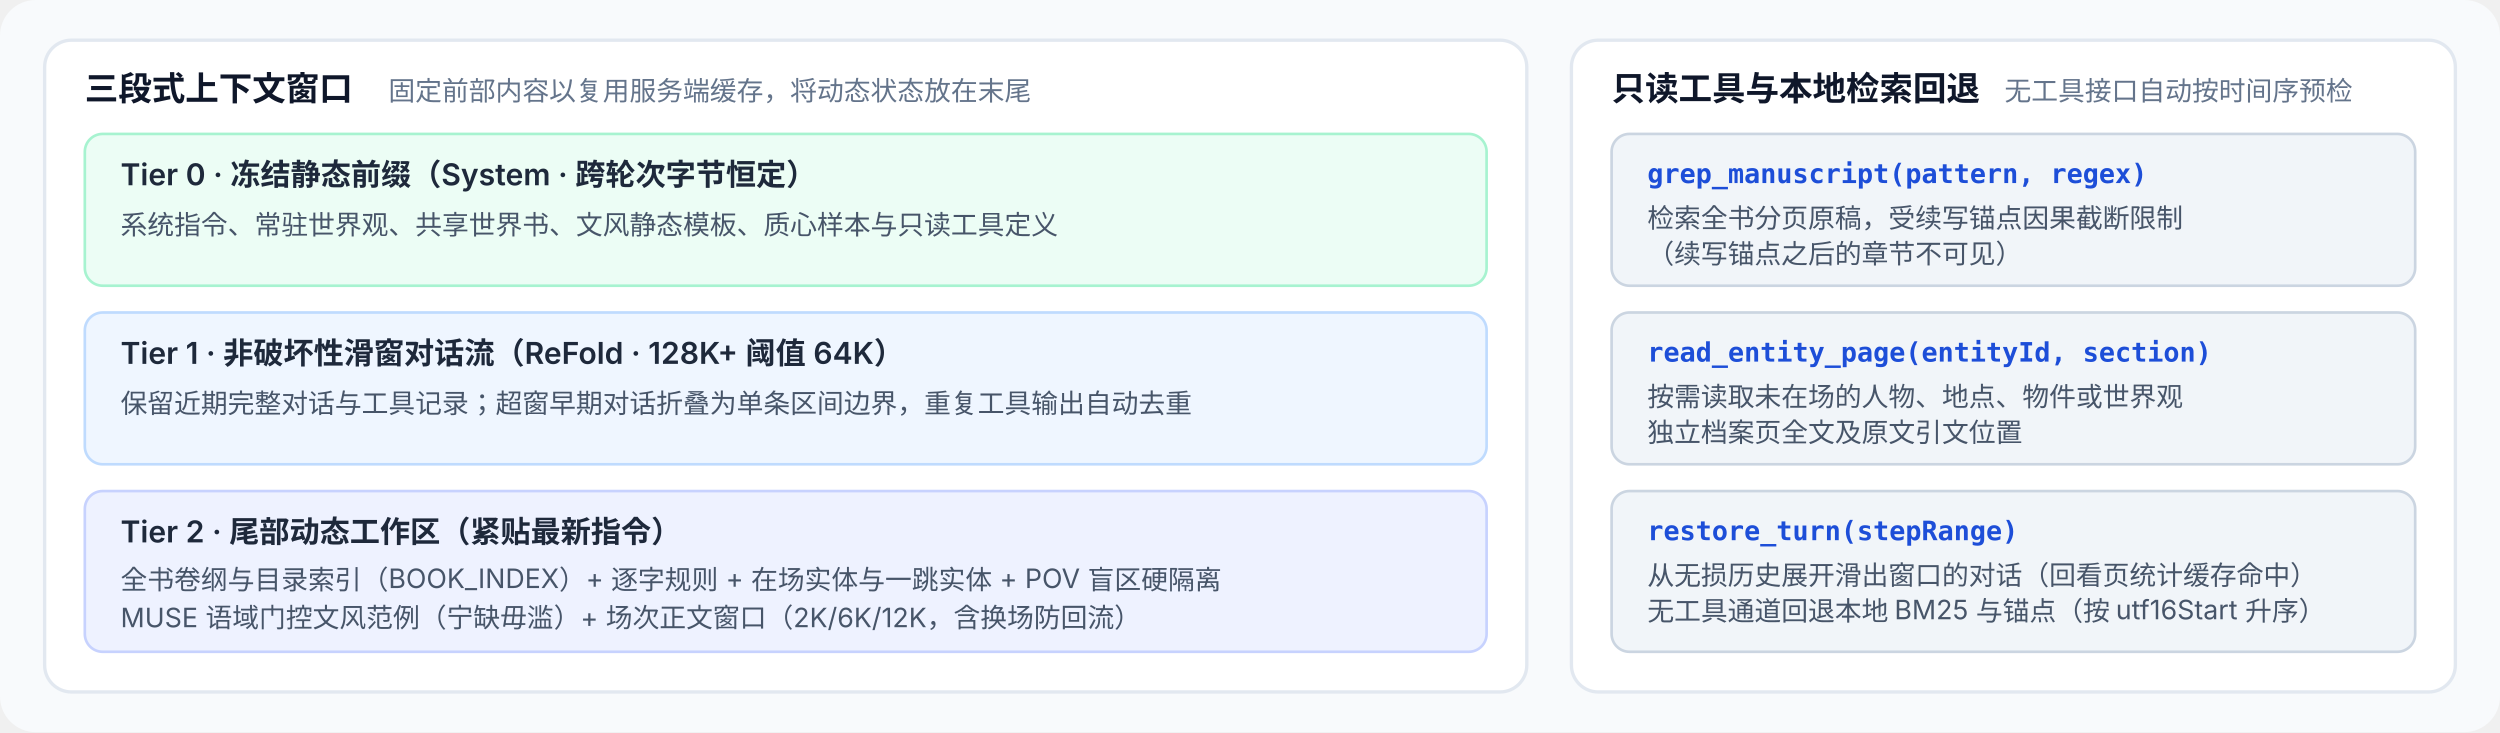
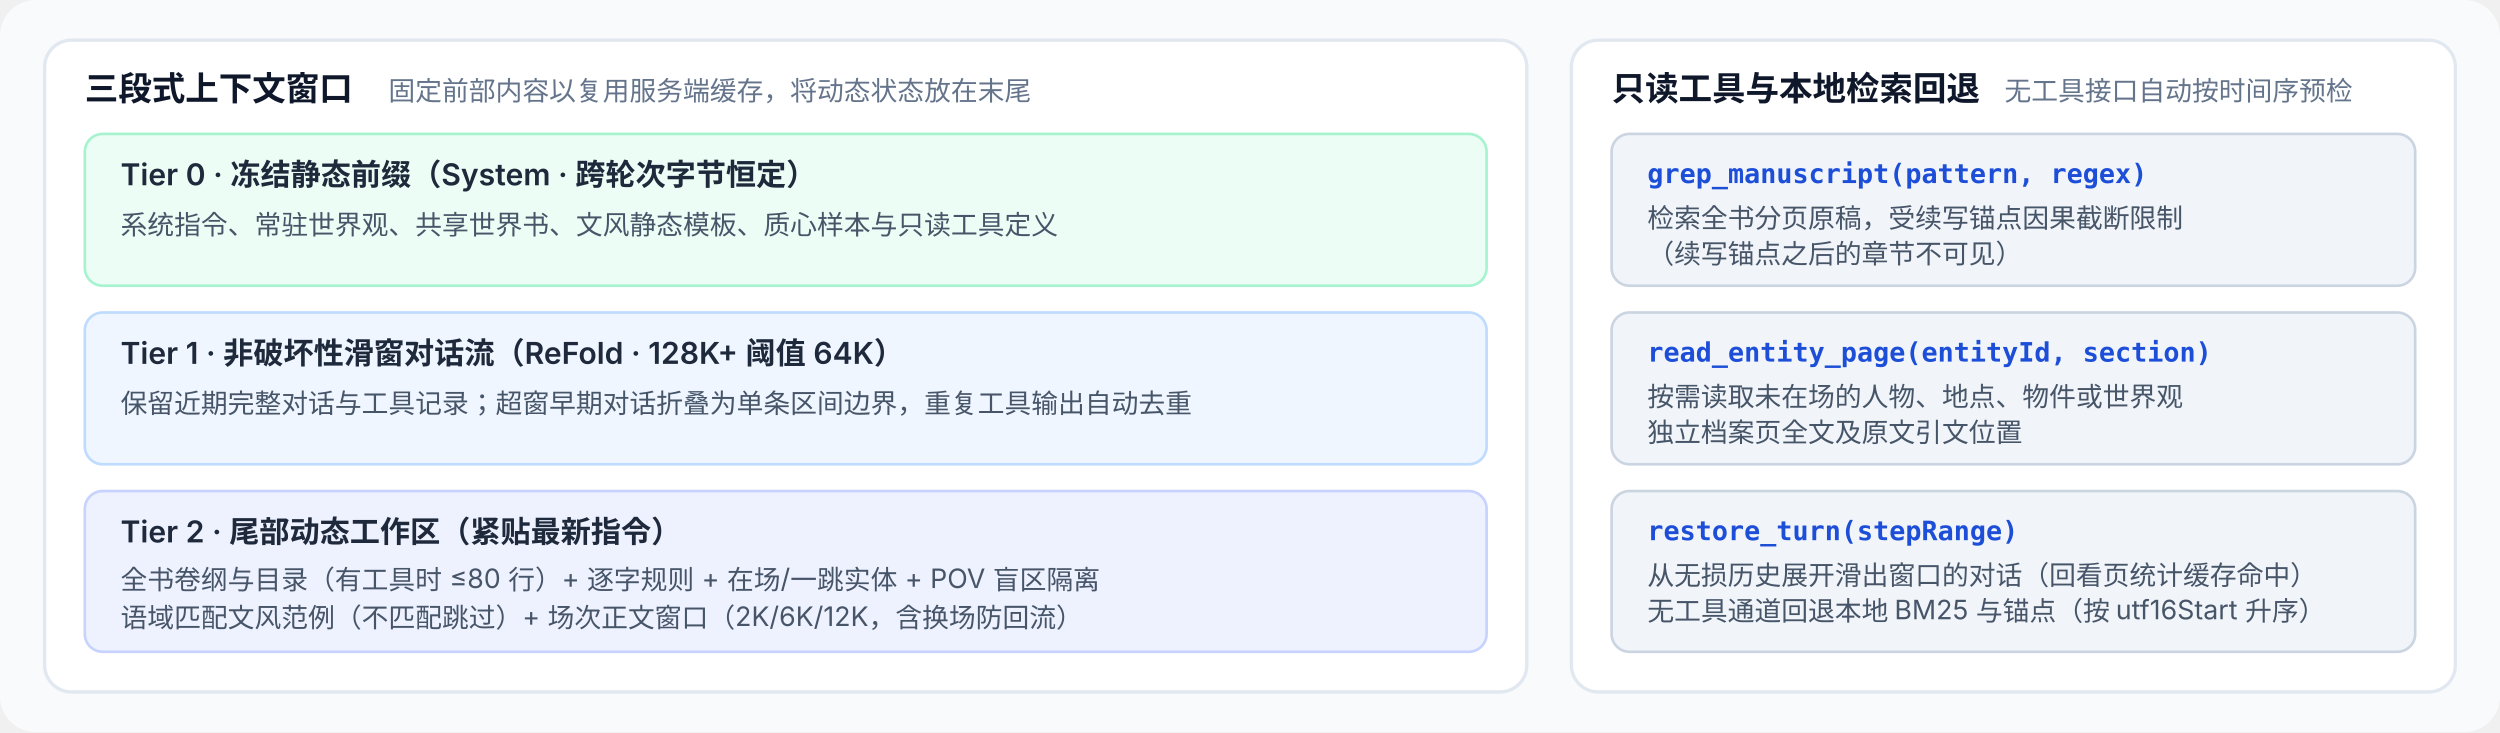
<svg xmlns="http://www.w3.org/2000/svg" viewBox="0 0 1120 328" width="100%" height="100%">
  <defs>
    <style>
      .bg { fill: #F8FAFC; }
      .panel { fill: #FFFFFF; stroke: #E2E8F0; stroke-width: 1.5; rx: 12; }
      .header { font-family: -apple-system, BlinkMacSystemFont, "PingFang SC", "Microsoft YaHei", sans-serif; font-size: 15px; font-weight: 600; fill: #0F172A; }
      .sub { font-family: -apple-system, BlinkMacSystemFont, "PingFang SC", "Microsoft YaHei", sans-serif; font-size: 12px; fill: #64748B; }
      .tier0 { fill: #ECFDF5; stroke: #A7F3D0; stroke-width: 1.2; rx: 8; }
      .tier1 { fill: #EFF6FF; stroke: #BFDBFE; stroke-width: 1.2; rx: 8; }
      .tier2 { fill: #EEF2FF; stroke: #C7D2FE; stroke-width: 1.2; rx: 8; }
      .tool-card { fill: #F1F5F9; stroke: #CBD5E1; stroke-width: 1.2; rx: 8; }
      .title { font-family: -apple-system, BlinkMacSystemFont, "PingFang SC", "Microsoft YaHei", sans-serif; font-size: 13.5px; font-weight: 600; fill: #1E293B; }
      .desc { font-family: -apple-system, BlinkMacSystemFont, "PingFang SC", "Microsoft YaHei", sans-serif; font-size: 12px; fill: #475569; }
      .code { font-family: ui-monospace, SFMono-Regular, Menlo, Consolas, monospace; font-size: 12px; font-weight: 600; fill: #1D4ED8; }
    </style>
  </defs>
  <rect width="1120" height="328" rx="16" class="bg" />
  <rect x="20" y="18" width="664" height="292" class="panel" />
  <text x="38" y="45" class="header">三段式上下文窗口</text>
  <text x="174" y="45" class="sub">固定前部内容以复用服务端缓存，将动态状态放在末尾</text>
  <rect x="38" y="60" width="628" height="68" class="tier0" />
  <text x="54" y="83" class="title">Tier 0 · 冻结静态前缀（System · 跨轮次字节恒定）</text>
  <text x="54" y="105" class="desc">系统指令、常驻世界观、共享世界书、文风静态模板、质心样本与只读工具定义</text>
  <rect x="38" y="140" width="628" height="68" class="tier1" />
  <text x="54" y="163" class="title">Tier 1 · 非破坏性滑窗对话流（ReFold · 128K+ 阈值 64K）</text>
  <text x="54" y="185" class="desc">保留近期完整对话与工具记录；超窗早期对话折叠为单条区间边界，重复工具输出自动去重</text>
  <rect x="38" y="220" width="628" height="72" class="tier2" />
  <text x="54" y="243" class="title">Tier 2 · 尾部动态工作区（紧贴最新指令）</text>
-   <text x="54" y="264" class="desc">全书卷纲与目录索引（BOOK_INDEX）+ 逐字规则 + 在场实体与一跳实体 + POV 盲区硬隔离</text>
-   <text x="54" y="281" class="desc">MUSE 语域门控文风范例（宁缺毋滥）+ 场次正文窗口（2K/6K/12K，含换场防回流）</text>
+   <text x="54" y="264" class="desc">全书卷纲与目录（有工具时 ≤80 行）+ 逐字规则 + 在场/一跳实体 + POV 盲区隔离</text>
+   <text x="54" y="281" class="desc">语域匹配文风范例（不匹配跳过）+ 场次正文窗口（2K/6K/12K，含换场防回流）</text>
  <rect x="704" y="18" width="396" height="292" class="panel" />
  <text x="722" y="45" class="header">只读工具与本地检索回退</text>
  <text x="898" y="45" class="sub">无工具接口自动按时间序预检</text>
  <rect x="722" y="60" width="360" height="68" class="tool-card" />
  <text x="738" y="82" class="code">grep_manuscript(pattern, regex)</text>
  <text x="738" y="102" class="desc">检索全书分页原稿，受续写锚点因果截断限制</text>
  <text x="738" y="118" class="desc">（续写锚点之后的章节不可见）</text>
  <rect x="722" y="140" width="360" height="68" class="tool-card" />
  <text x="738" y="162" class="code">read_entity_page(entityId, section)</text>
  <text x="738" y="182" class="desc">按需读取未在场的人物、地点、物件或世界观</text>
  <text x="738" y="198" class="desc">独立档案页全文及原文引文位置</text>
  <rect x="722" y="220" width="360" height="72" class="tool-card" />
  <text x="738" y="242" class="code">restore_turn(stepRange)</text>
  <text x="738" y="262" class="desc">从无损历史展开滑出窗口的对话（回看页统计缓存命中）</text>
  <text x="738" y="278" class="desc">无工具通道回退本地 BM25 与锚点（按 utf16Start 升序）</text>
</svg>
